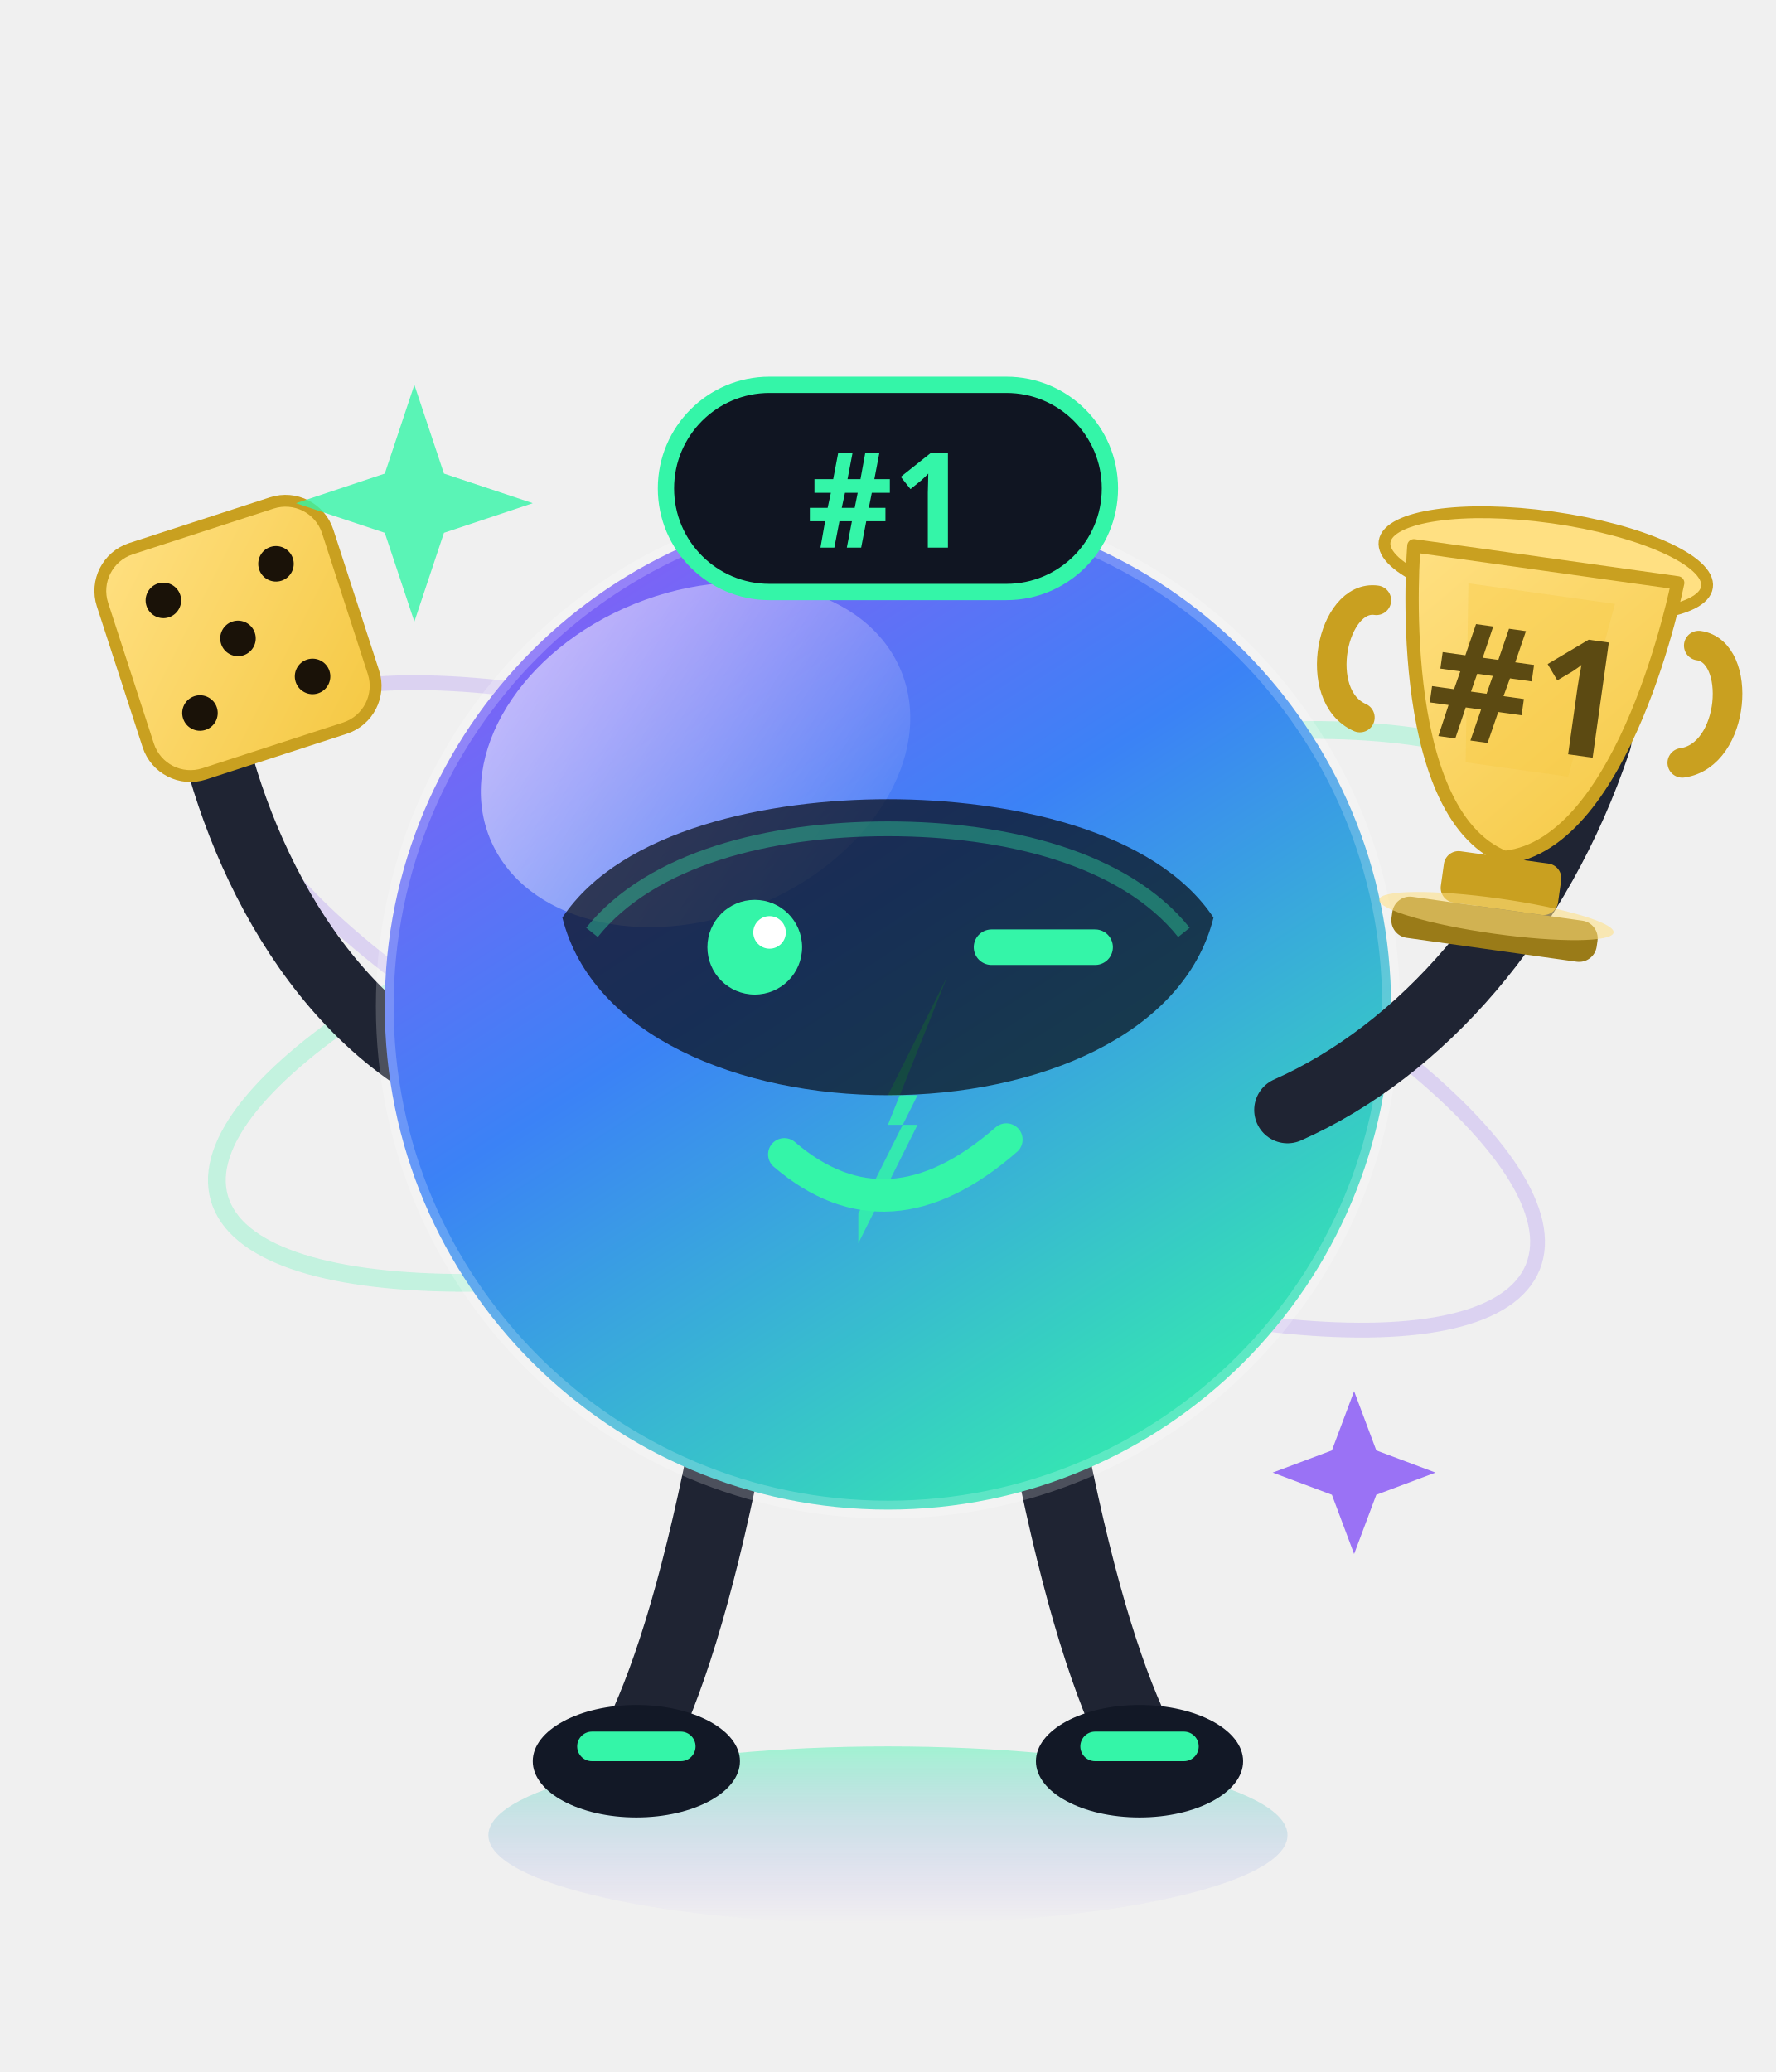
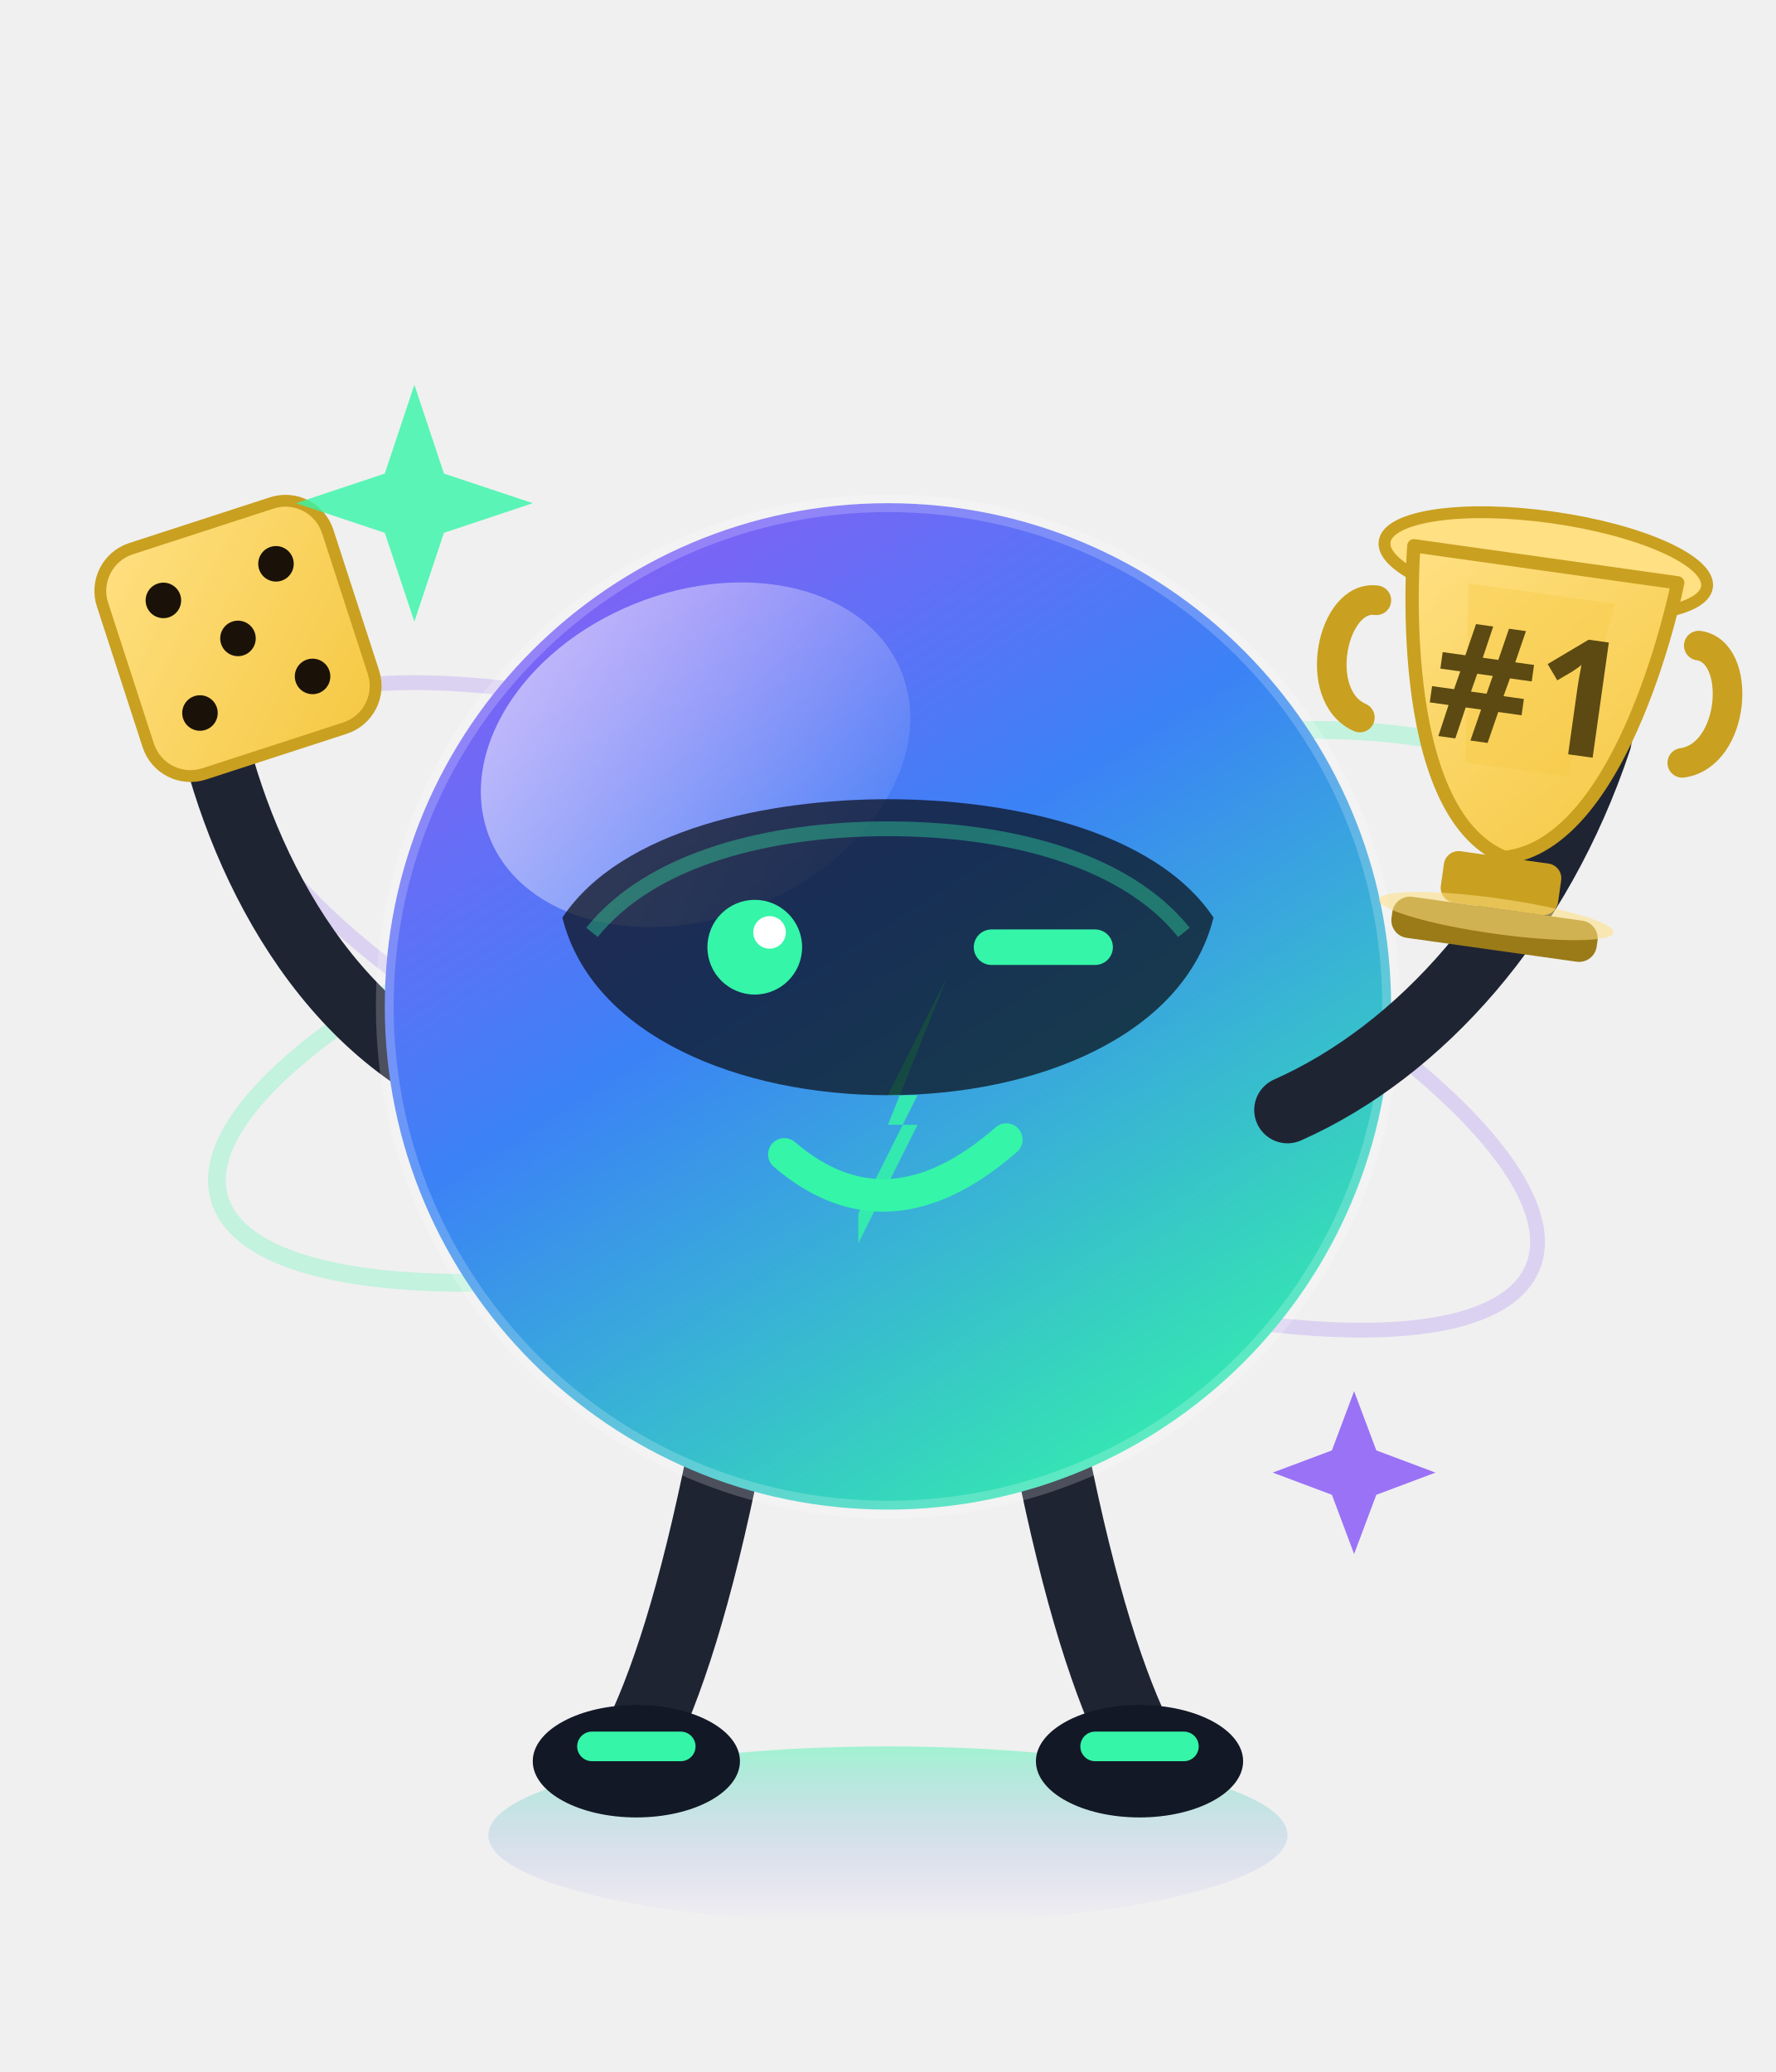
<svg xmlns="http://www.w3.org/2000/svg" viewBox="0 0 120 140" aria-hidden="true">
  <defs>
    <linearGradient id="orbBody" x1="18%" y1="0%" x2="82%" y2="100%">
      <stop offset="0%" stop-color="#8b5cf6" />
      <stop offset="42%" stop-color="#3b82f6" />
      <stop offset="100%" stop-color="#34f5a8" />
    </linearGradient>
    <linearGradient id="orbShine" x1="0%" y1="0%" x2="100%" y2="100%">
      <stop offset="0%" stop-color="#ffffff" stop-opacity="0.62" />
      <stop offset="100%" stop-color="#ffffff" stop-opacity="0" />
    </linearGradient>
    <linearGradient id="groundGlow" x1="0%" y1="0%" x2="0%" y2="100%">
      <stop offset="0%" stop-color="#34f5a8" stop-opacity="0.42" />
      <stop offset="100%" stop-color="#8b5cf6" stop-opacity="0" />
    </linearGradient>
    <linearGradient id="goldFace" x1="0%" y1="0%" x2="100%" y2="100%">
      <stop offset="0%" stop-color="#ffe082" />
      <stop offset="100%" stop-color="#f5c842" />
    </linearGradient>
    <filter id="softGlow" x="-30%" y="-30%" width="160%" height="160%">
      <feGaussianBlur stdDeviation="2.5" result="blur" />
      <feMerge>
        <feMergeNode in="blur" />
        <feMergeNode in="SourceGraphic" />
      </feMerge>
    </filter>
  </defs>
  <ellipse cx="60" cy="68" rx="47" ry="14" fill="none" stroke="rgba(52,245,168,0.24)" stroke-width="1.2" transform="rotate(-16 60 68)" />
  <ellipse cx="60" cy="68" rx="47" ry="14" fill="none" stroke="rgba(139,92,246,0.2)" stroke-width="1" transform="rotate(22 60 68)" />
  <ellipse cx="60" cy="124" rx="27" ry="6" fill="url(#groundGlow)" />
  <path d="M49 98 C47 108 45 114 43 118" stroke="#1f2433" stroke-width="5" stroke-linecap="round" fill="none" />
  <path d="M71 98 C73 108 75 114 77 118" stroke="#1f2433" stroke-width="5" stroke-linecap="round" fill="none" />
  <ellipse cx="43" cy="119" rx="7" ry="3.8" fill="#121826" />
  <ellipse cx="77" cy="119" rx="7" ry="3.8" fill="#121826" />
  <path d="M40 118 H46 M74 118 H80" stroke="#34f5a8" stroke-width="2" stroke-linecap="round" />
  <path d="M33 74 C22 70 16 58 14 48" stroke="#1f2433" stroke-width="4.5" stroke-linecap="round" fill="none" />
  <g transform="translate(6 38) rotate(-18)">
    <rect x="0" y="0" width="16" height="16" rx="3" fill="url(#goldFace)" stroke="#c9a020" stroke-width="0.8" />
    <circle cx="4" cy="4" r="1.2" fill="#1a1208" />
    <circle cx="12" cy="4" r="1.2" fill="#1a1208" />
    <circle cx="8" cy="8" r="1.2" fill="#1a1208" />
    <circle cx="4" cy="12" r="1.2" fill="#1a1208" />
    <circle cx="12" cy="12" r="1.2" fill="#1a1208" />
  </g>
  <circle cx="60" cy="68" r="34" fill="url(#orbBody)" stroke="rgba(255,255,255,0.2)" stroke-width="1.2" />
  <ellipse cx="47" cy="51" rx="15" ry="11" fill="url(#orbShine)" transform="rotate(-22 47 51)" />
  <path d="M58 82 L62 74 L60 74 L64 66 L60 76 L62 76 L58 84 Z" fill="#34f5a8" opacity="0.85" />
  <path d="M38 62 C42 56 52 54 60 54 C68 54 78 56 82 62 C80 70 70 74 60 74 C50 74 40 70 38 62 Z" fill="#0a0e18" opacity="0.72" />
  <path d="M40 63 C44 58 52 56 60 56 C68 56 76 58 80 63" stroke="rgba(52,245,168,0.35)" stroke-width="1" fill="none" />
  <circle cx="51" cy="64" r="3.2" fill="#34f5a8" />
  <circle cx="52" cy="63" r="1.1" fill="#fff" />
  <path d="M67 64 H74" stroke="#34f5a8" stroke-width="2.4" stroke-linecap="round" />
  <path d="M53 78 Q60 84 68 77" stroke="#34f5a8" stroke-width="2.2" stroke-linecap="round" fill="none" />
-   <g transform="translate(60 33)">
-     <rect x="-15" y="-7" width="30" height="14" rx="7" fill="#101522" stroke="#34f5a8" stroke-width="1.1" />
-     <text x="0" y="4" text-anchor="middle" font-family="system-ui,sans-serif" font-size="9" font-weight="800" fill="#34f5a8">#1</text>
-   </g>
  <path d="M87 75 C96 71 104 62 108 50" stroke="#1f2433" stroke-width="4.5" stroke-linecap="round" fill="none" />
  <g transform="translate(90 26) rotate(8)">
    <ellipse cx="16" cy="10" rx="11" ry="3.2" fill="#ffe082" stroke="#c9a020" stroke-width="0.8" />
    <path d="M7 10 C7 10 8 28 16 30 C24 28 25 10 25 10 Z" fill="url(#goldFace)" stroke="#c9a020" stroke-width="0.9" stroke-linejoin="round" />
    <path d="M5 14 C2 14 1.5 21 5 22" stroke="#c9a020" stroke-width="2" stroke-linecap="round" fill="none" />
    <path d="M27 14 C30 14 30.5 21 27 22" stroke="#c9a020" stroke-width="2" stroke-linecap="round" fill="none" />
    <path d="M11 12 L21 12 L19.5 24 L12.5 24 Z" fill="#f5c842" opacity="0.35" />
    <text x="16" y="22.5" text-anchor="middle" font-family="system-ui,sans-serif" font-size="11" font-weight="900" fill="#5c4a12">#1</text>
    <rect x="12" y="30" width="8" height="3.5" rx="1" fill="#c9a020" />
    <rect x="9" y="33.5" width="14" height="2.8" rx="1.2" fill="#9a7b18" />
    <ellipse cx="16" cy="34" rx="8" ry="1.2" fill="#ffe082" opacity="0.55" />
  </g>
  <path d="M26 32 L28 26 L30 32 L36 34 L30 36 L28 42 L26 36 L20 34 Z" fill="#34f5a8" opacity="0.8" />
  <path d="M90 98 L91.5 94 L93 98 L97 99.5 L93 101 L91.5 105 L90 101 L86 99.5 Z" fill="#8b5cf6" opacity="0.85" />
</svg>
